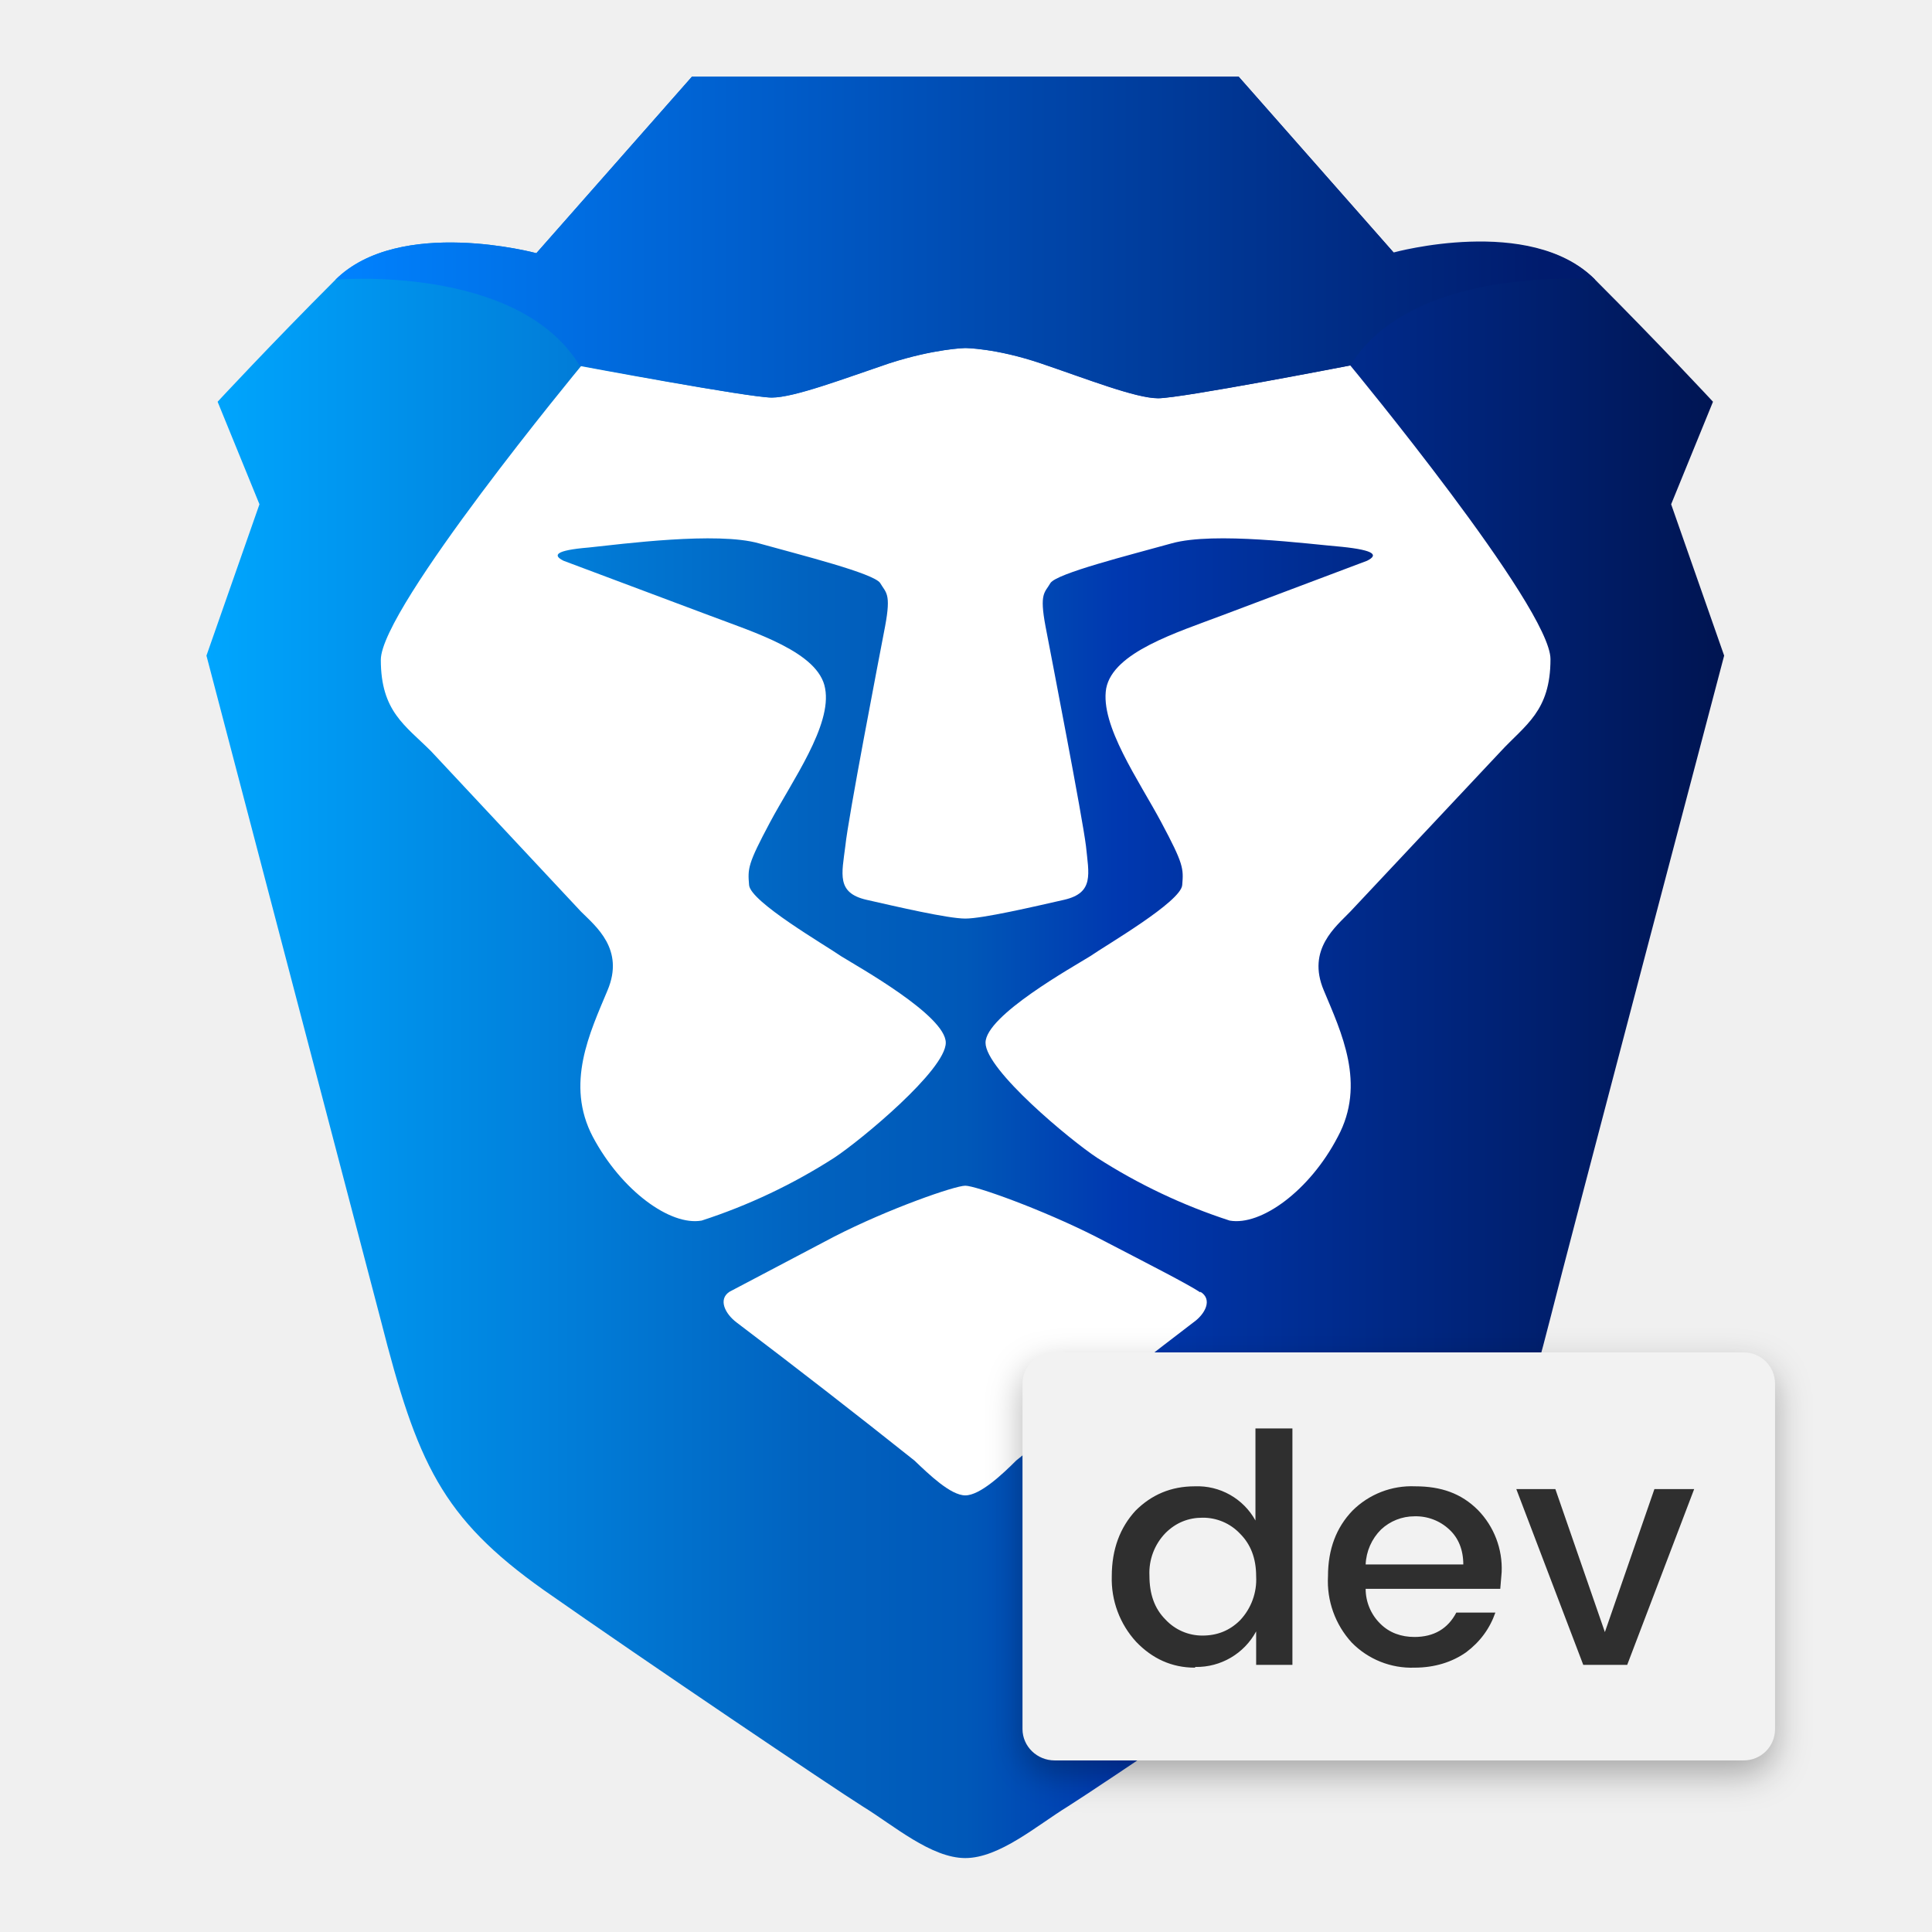
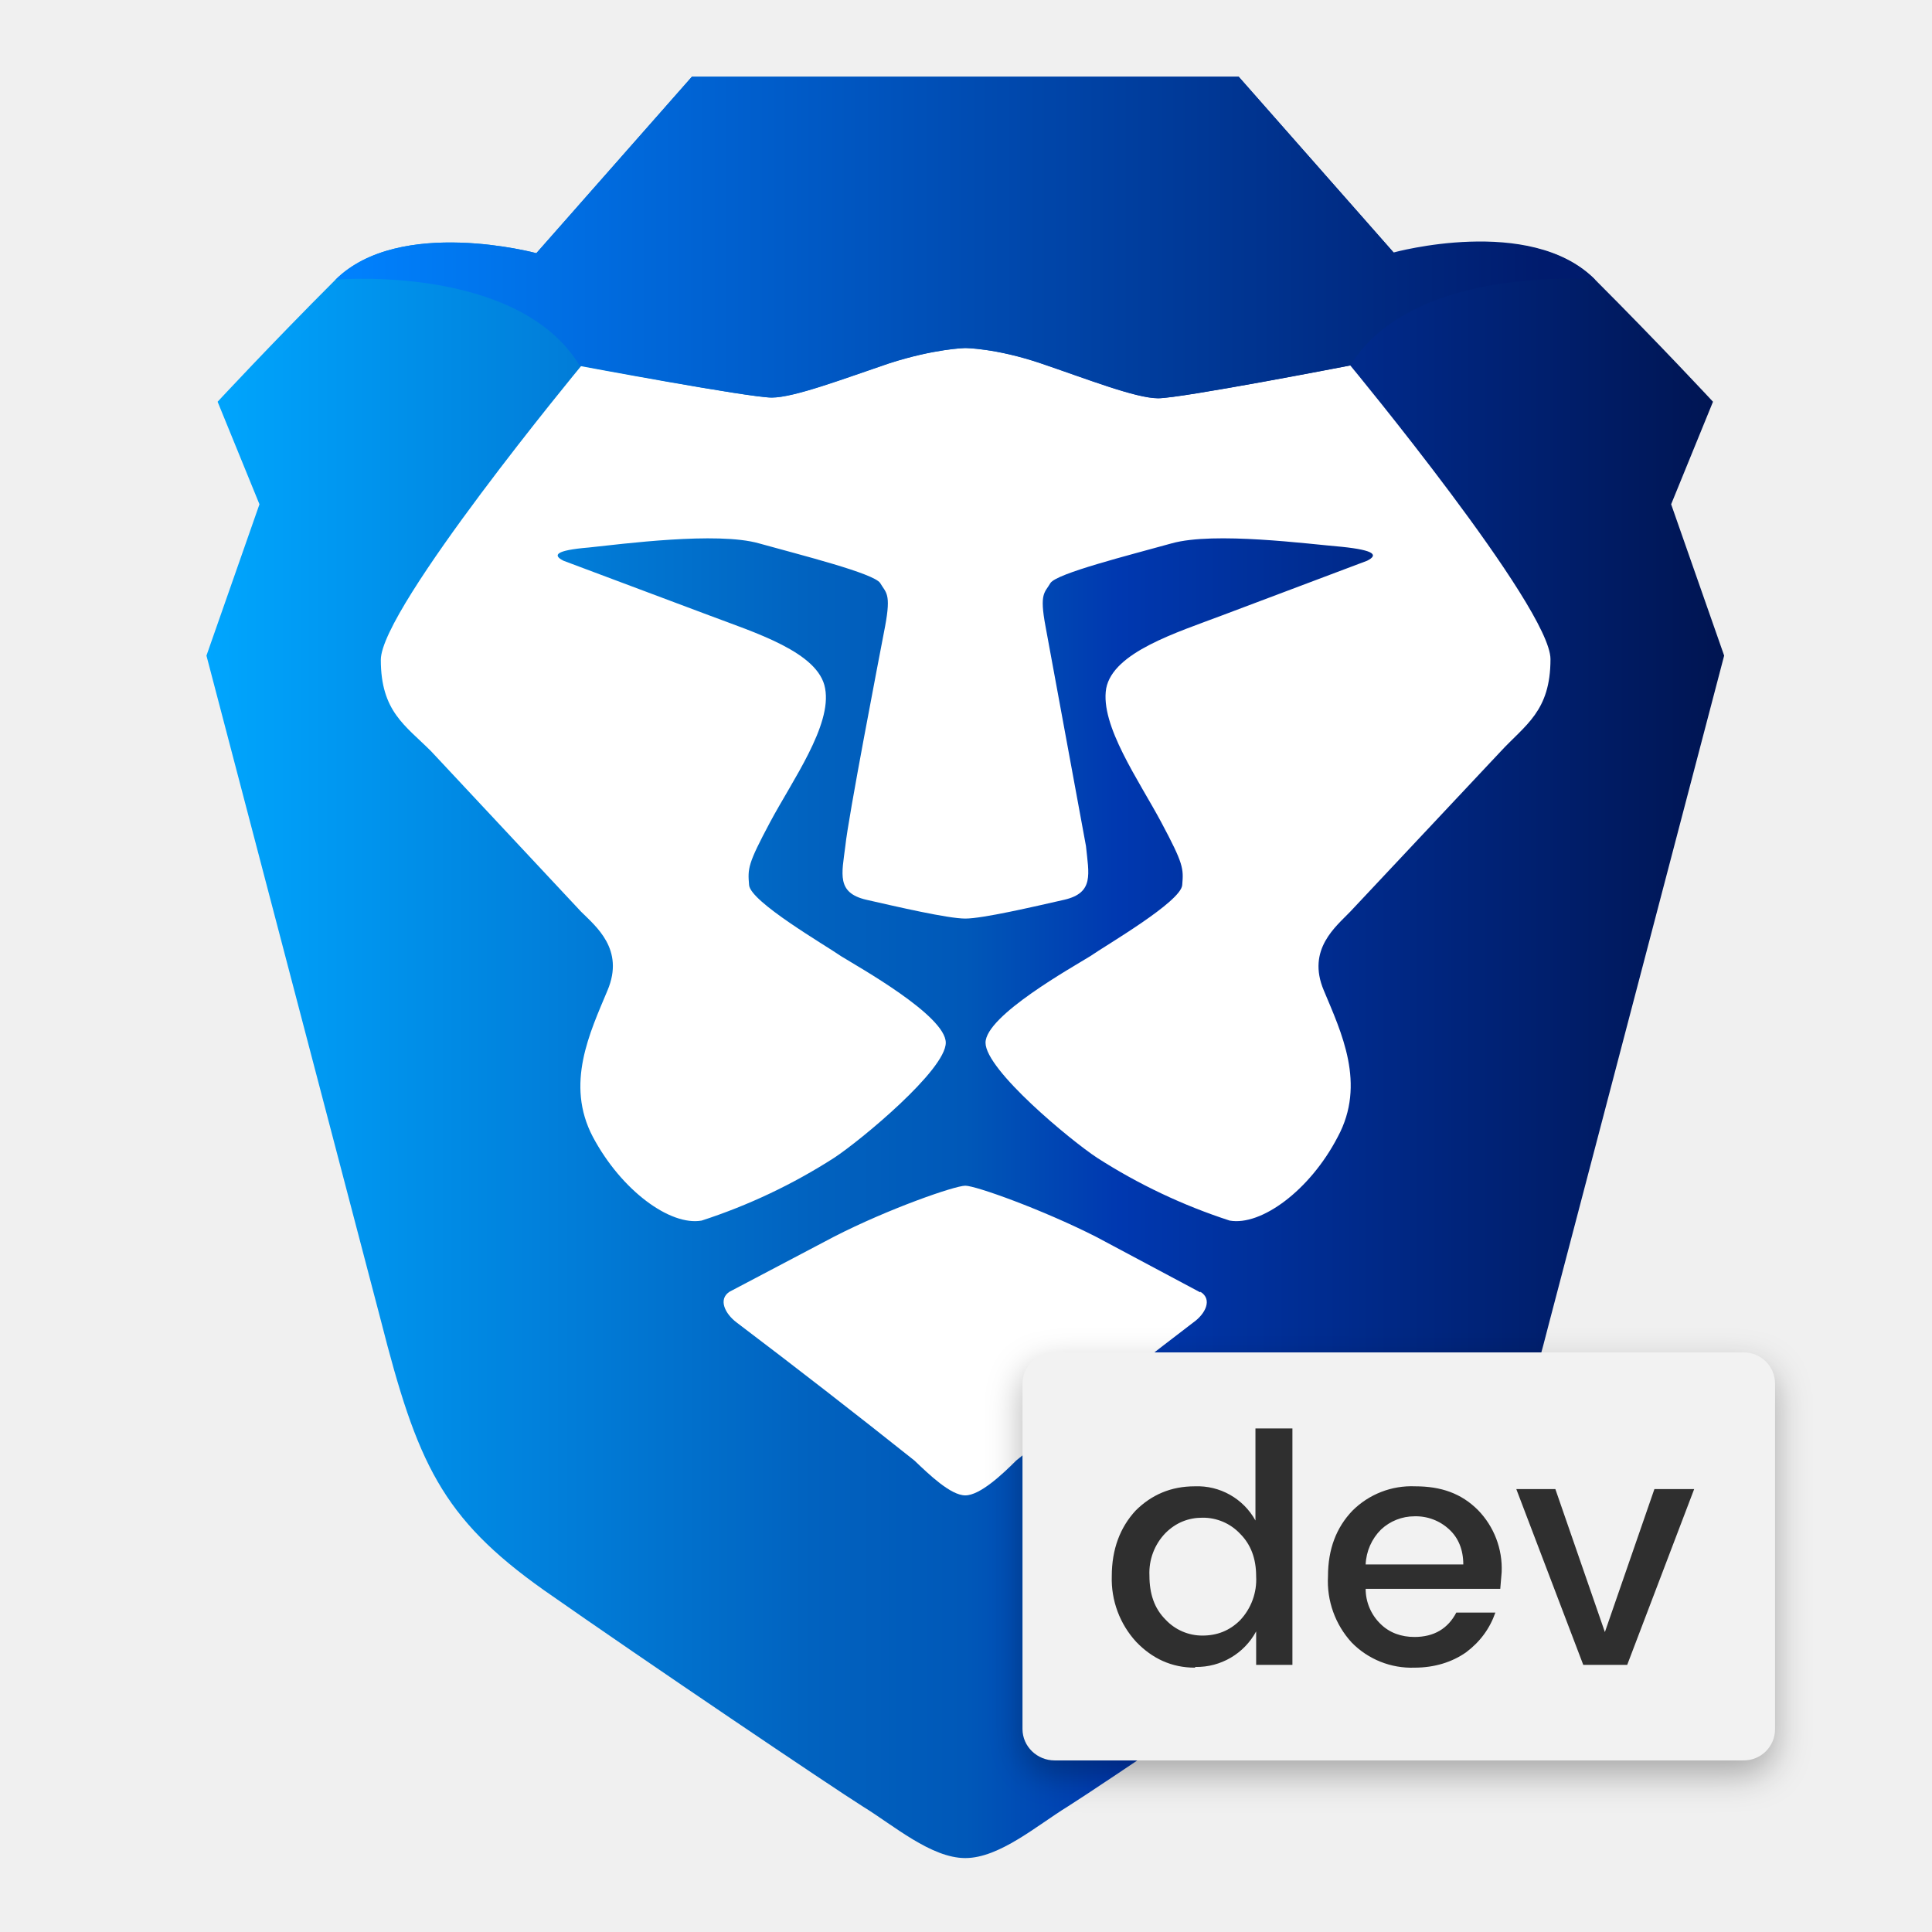
<svg xmlns="http://www.w3.org/2000/svg" xmlns:xlink="http://www.w3.org/1999/xlink" viewBox="-29.5 -11 277 277">
  <defs>
    <linearGradient id="a" y1="50.7%" y2="50.7%">
      <stop offset="0" stop-color="#00a7ff" />
      <stop offset=".4" stop-color="#0162bf" />
      <stop offset=".5" stop-color="#0058b8" />
      <stop offset=".6" stop-color="#0038b0" />
      <stop offset="1" stop-color="#001450" />
    </linearGradient>
    <linearGradient id="b" x2="95.7%" y1="50.7%" y2="50.7%">
      <stop offset="0" stop-color="#0082ff" />
      <stop offset="1" stop-color="#001b6d" />
    </linearGradient>
-     <path id="d" d="m141.7 182.9h98.8c2.5 0 4.5 2 4.5 4.5v49.5c0 2.5-2 4.5-4.5 4.5h-98.8c-2.5 0-4.6-2-4.6-4.5v-49.5c0-2.5 2-4.5 4.6-4.5z" />
-     <filter id="c" width="115.8%" height="129.1%" x="-7.9%" y="-11.1%">
-       <feOffset dy="2" in="a" result="b" />
-       <feGaussianBlur in="b" result="c" stdDeviation="2.5" />
-       <feColorMatrix in="c" values="0 0 0 0 0 0 0 0 0 0 0 0 0 0 0 0 0 0 0.3 0" />
+     <path id="c" d="m141.7 182.9h98.8c2.5 0 4.5 2 4.5 4.5v49.5c0 2.5-2 4.5-4.5 4.5h-98.8c-2.5 0-4.6-2-4.6-4.5v-49.5c0-2.5 2-4.5 4.6-4.5z" />
+     <filter id="d" width="115.8%" height="129.1%" x="-7.9%" y="-11.1%">
+       <feOffset dy="2" in="a" />
+       <feGaussianBlur stdDeviation="2.5" />
+       <feColorMatrix values="0 0 0 0 0 0 0 0 0 0 0 0 0 0 0 0 0 0 0.3 0" />
    </filter>
  </defs>
  <g transform="translate(-20)">
-     <path fill="url(#a)" d="M210 61.3l6-14.7s-7.6-8.2-17-17.6c-9.2-9.2-28.8-3.8-28.8-3.8L148 0H69.6L47.3 25.3S27.7 20 18.5 29.1C9.2 38.4 1.6 46.6 1.6 46.6l6 14.7L0 83l25 95.3c5.2 20.4 8.7 28.3 23.4 38.7 14.7 10.3 41.4 28.3 45.7 31 4.4 2.7 9.8 7.4 14.7 7.4s10.3-4.7 14.7-7.4c4.3-2.7 31-20.7 45.7-31 14.7-10.4 18.2-18.3 23.4-38.7 2.6-10.4 25-95.3 25-95.3z" transform="translate(20.1)" />
-     <path fill="#fff" d="M184.1 41.4s28.7 34.7 28.7 42.1c0 7.5-3.6 9.4-7.2 13.3l-21.5 22.9c-2 2.1-6.3 5.4-3.8 11.3 2.5 6 6.1 13.4 2 21-4 7.7-11 12.8-15.5 12a82 82 0 0 1-19-9c-3.8-2.5-16-12.6-16-16.5s12.6-10.9 15-12.4c2.3-1.6 13-7.8 13.2-10.2s.2-3-3-9-8.8-13.9-7.9-19.2c1-5.2 10.1-8 16.7-10.5l20.7-7.8c1.6-.8 1.2-1.5-3.6-2-4.8-.4-18.3-2.2-24.4-.5s-16.5 4.3-17.4 5.7c-.8 1.4-1.6 1.4-.7 6.2.9 4.7 5.3 27.4 5.8 31.5.4 4 1.2 6.7-3.1 7.7-4.4 1-11.7 2.7-14.2 2.7s-9.8-1.7-14.2-2.7c-4.3-1-3.5-3.7-3-7.7.4-4 4.8-26.8 5.7-31.5.9-4.8.1-4.8-.7-6.2-.9-1.4-11.3-4-17.4-5.7-6-1.7-19.6.1-24.4.6-4.8.4-5.2 1.1-3.6 1.9l20.8 7.8c6.6 2.5 15.8 5.3 16.7 10.5 1 5.3-4.7 13.2-7.9 19.2s-3.2 6.6-3 9 10.9 8.6 13.2 10.2c2.4 1.5 15 8.5 15 12.4s-12.2 14-16 16.5a82 82 0 0 1-19 9c-4.5.8-11.5-4.3-15.6-12-4-7.6-.4-15 2.1-21 2.5-5.9-1.7-9.2-3.8-11.3l-21.5-23c-3.7-3.7-7.2-5.7-7.2-13.1s28.7-42.1 28.7-42.1S97.9 46 101.1 46s10.3-2.7 16.8-4.9c6.5-2.1 10.9-2.2 10.9-2.2s4.4 0 10.9 2.2 13.6 5 16.8 5c3.3 0 27.5-4.7 27.5-4.7zm-21.5 132.8c1.8 1.1.7 3.2-1 4.4-1.5 1.1-23.3 18-25.4 19.8-2 2-5.2 5-7.3 5s-5.2-3-7.3-5a1320 1320 0 0 0-25.5-19.8c-1.6-1.2-2.7-3.3-1-4.4l15-7.9c7.8-4 17.3-7.3 18.8-7.3s11 3.4 18.7 7.3c7.7 4 13.2 6.8 15 8z" />
-     <path fill="url(#b)" d="M170.3 25.3L148 0H69.6L47.3 25.3S27.7 20 18.5 29.1c0 0 26.1-2.3 35 12.3 0 0 24.3 4.6 27.6 4.6 3.2 0 10.3-2.7 16.8-4.9 6.5-2.1 10.9-2.2 10.9-2.2s4.4 0 10.9 2.2 13.6 5 16.8 5c3.3 0 27.5-4.7 27.5-4.7 9-14.6 35.1-12.3 35.1-12.3-9.2-9.2-28.8-3.8-28.8-3.8" transform="translate(20.1)" />
-     <use filter="url(#c)" xlink:href="#d" />
-     <use fill="#f2f2f2" xlink:href="#d" />
+     <path fill="url(#a)" d="M230.1 61.3l6-14.7s-7.6-8.2-17-17.6c-9.2-9.2-28.8-3.8-28.8-3.8L168.1 0H89.7L67.4 25.3S47.8 20 38.6 29.1c-9.3 9.3-16.9 17.5-16.9 17.5l6 14.7L20.1 83l25 95.3c5.2 20.4 8.7 28.3 23.4 38.7 14.7 10.3 41.4 28.3 45.7 31 4.4 2.7 9.8 7.4 14.7 7.4s10.3-4.7 14.7-7.4c4.3-2.7 31-20.7 45.7-31 14.7-10.4 18.2-18.3 23.4-38.7l25-95.3z" />
+     <path fill="#fff" d="M184.1 41.4s28.7 34.7 28.7 42.1c0 7.5-3.6 9.4-7.2 13.3l-21.5 22.9c-2 2.1-6.3 5.4-3.8 11.3 2.5 6 6.1 13.4 2 21-4 7.7-11 12.8-15.5 12a82 82 0 0 1-19-9c-3.8-2.5-16-12.6-16-16.5s12.6-10.9 15-12.4c2.3-1.6 13-7.8 13.2-10.2s.2-3-3-9-8.8-13.9-7.9-19.2c1-5.2 10.1-8 16.7-10.5l20.7-7.8c1.6-.8 1.2-1.5-3.6-2-4.8-.4-18.3-2.2-24.4-.5s-16.5 4.3-17.4 5.7c-.8 1.4-1.6 1.4-.7 6.2l5.8 31.5c.4 4 1.2 6.7-3.1 7.7-4.4 1-11.7 2.7-14.2 2.7s-9.8-1.7-14.2-2.7c-4.3-1-3.5-3.7-3-7.7.4-4 4.8-26.8 5.7-31.5.9-4.8.1-4.8-.7-6.2-.9-1.4-11.3-4-17.4-5.7-6-1.7-19.6.1-24.4.6-4.8.4-5.2 1.1-3.6 1.9l20.8 7.8c6.6 2.5 15.8 5.3 16.7 10.5 1 5.3-4.7 13.2-7.9 19.2s-3.2 6.6-3 9 10.9 8.6 13.2 10.2c2.4 1.5 15 8.5 15 12.4s-12.2 14-16 16.5a82 82 0 0 1-19 9c-4.5.8-11.5-4.3-15.6-12-4-7.6-.4-15 2.1-21 2.5-5.9-1.7-9.2-3.8-11.3l-21.5-23c-3.7-3.7-7.2-5.7-7.2-13.1s28.7-42.1 28.7-42.1S97.9 46 101.1 46s10.3-2.7 16.8-4.9c6.5-2.1 10.9-2.2 10.9-2.2s4.4 0 10.9 2.2 13.6 5 16.8 5c3.3 0 27.5-4.7 27.5-4.7zm-21.5 132.8c1.8 1.1.7 3.2-1 4.4-1.5 1.1-23.3 18-25.4 19.8-2 2-5.2 5-7.3 5s-5.2-3-7.3-5a1320 1320 0 0 0-25.5-19.8c-1.6-1.2-2.7-3.3-1-4.4l15-7.9c7.8-4 17.3-7.3 18.8-7.3s11 3.4 18.7 7.3l15 8z" />
+     <path fill="url(#b)" d="M190.4 25.3L168.1 0H89.7L67.4 25.3S47.8 20 38.6 29.1c0 0 26.1-2.3 35 12.3 0 0 24.3 4.6 27.6 4.6 3.2 0 10.3-2.7 16.8-4.9 6.5-2.1 10.9-2.2 10.9-2.2s4.4 0 10.9 2.2 13.6 5 16.8 5c3.3 0 27.5-4.7 27.5-4.7 9-14.6 35.1-12.3 35.1-12.3-9.2-9.2-28.8-3.8-28.8-3.8" />
+     <use filter="url(#d)" xlink:href="#c" />
+     <use fill="#f2f2f2" xlink:href="#c" />
    <path fill="#2f2f2f" d="M168.3 221.3a8.5 8.5 0 0 0 2.3-6.3c0-2.6-.8-4.6-2.3-6.1a7.3 7.3 0 0 0-5.4-2.3c-2 0-3.8.7-5.3 2.2a8.2 8.2 0 0 0-2.3 6.1c0 2.6.7 4.7 2.3 6.3a7.2 7.2 0 0 0 5.3 2.3c2.1 0 3.9-.7 5.4-2.2zm-6.5 6.8c-3.3 0-6.1-1.3-8.4-3.7a13.3 13.3 0 0 1-3.5-9.4c0-3.9 1.2-7 3.4-9.4 2.3-2.3 5.1-3.5 8.5-3.5a9.5 9.5 0 0 1 8.7 4.9v-13.2h5.3v33.9h-5.2v-4.8a9.7 9.7 0 0 1-8.7 5.1zm31.5 0a12 12 0 0 1-9-3.6 13 13 0 0 1-3.4-9.5c0-3.9 1.2-7 3.5-9.4a12 12 0 0 1 9-3.5c3.7 0 6.6 1 9 3.4a12 12 0 0 1 3.4 8.9l-.2 2.4h-19.3a7 7 0 0 0 2.1 5c1.3 1.3 3 1.9 4.9 1.9 2.8 0 4.8-1.2 6-3.5h5.6c-.8 2.3-2.2 4.2-4.2 5.7-2 1.4-4.5 2.2-7.4 2.2zm7-14.8c0-2.1-.7-3.8-2-5a7 7 0 0 0-5-1.9 7 7 0 0 0-4.8 1.9 7.5 7.5 0 0 0-2.2 5zm7.6-10.8h5.6l7.1 20.5 7.1-20.5h5.7l-9.6 25.2h-6.3z" />
  </g>
</svg>
